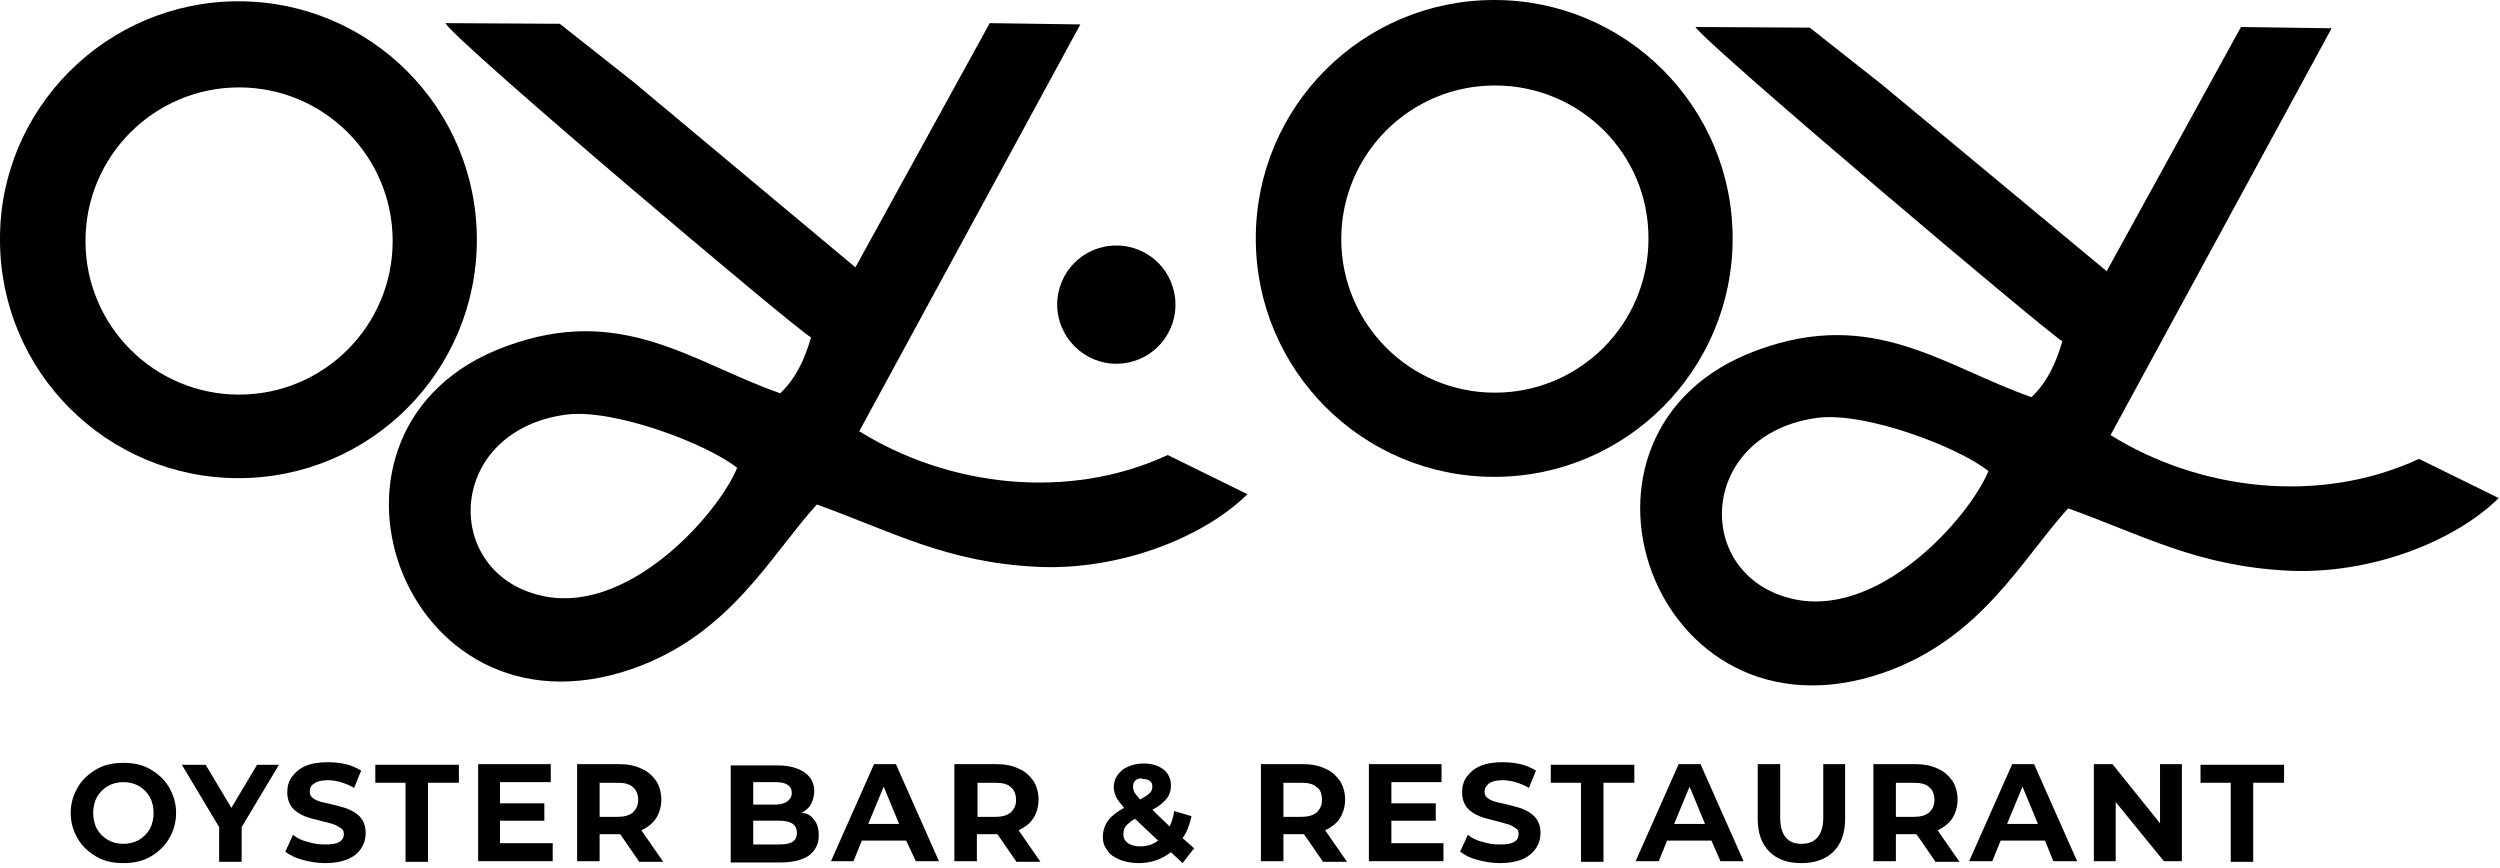
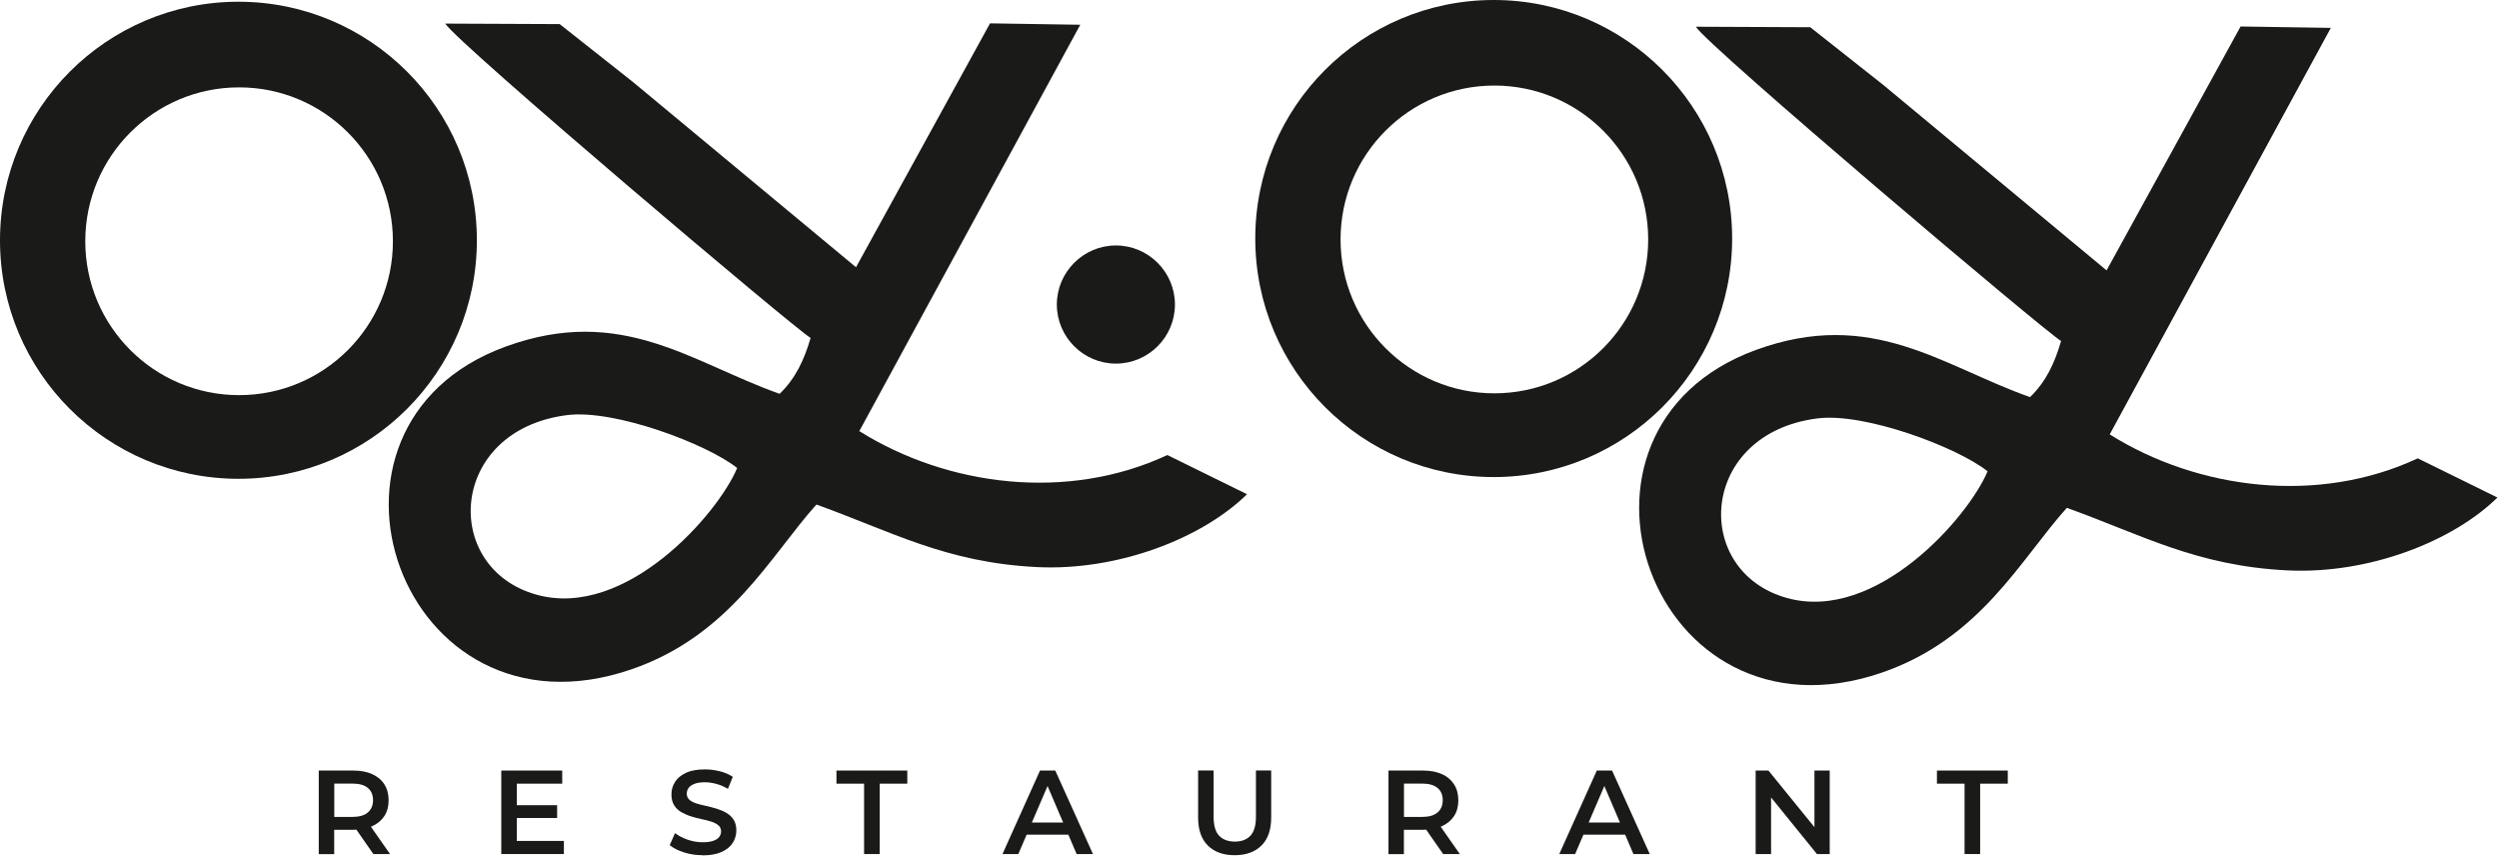
- <svg xmlns="http://www.w3.org/2000/svg" width="389" height="135" viewBox="0 0 389 135" fill="none">
-   <path fill-rule="evenodd" clip-rule="evenodd" d="M114.701 72.8C111.801 79.9 97.401 96.4 83.501 92.5C68.6 88.4 69.701 66.9 88.201 64.5C95.701 63.6 110.101 69.1 114.701 72.8ZM126.201 52.5C125.201 55.9 123.901 58.8 121.401 61.2C107.701 56.4 96.8 47.2 78.701 53.9C44.8 66.3 62.301 116.5 98.301 104.1C113.601 98.8 119.901 86.4 127.101 78.5C138.801 82.7 147.201 87.5 161.401 88.2C174.101 88.8 187.201 83.7 194.101 76.9L181.701 70.8C166.201 78 147.501 75.7 133.701 67.1L168.101 3.8L154.001 3.6L133.101 41.6L98.501 12.7L87.101 3.7L69.301 3.6C70.901 6.5 123.901 51.3 126.201 52.5Z" fill="black" />
-   <path fill-rule="evenodd" clip-rule="evenodd" d="M309.4 73.3C306.5 80.4 292.101 96.9 278.201 93C263.301 88.9 264.4 67.4 282.9 65C290.4 64.1 304.8 69.6 309.4 73.3ZM320.9 53.1C319.9 56.5 318.601 59.4 316.101 61.8C302.401 57 291.5 47.8 273.4 54.5C239.5 66.9 257.001 117.1 293.001 104.7C308.301 99.4 314.6 87 321.8 79.1C333.5 83.3 341.901 88.1 356.101 88.8C368.801 89.4 381.9 84.3 388.8 77.5L376.4 71.4C360.9 78.6 342.201 76.3 328.4 67.7L362.8 4.4L348.701 4.2L327.8 42.2L293.001 13.3L281.601 4.3L263.8 4.2C265.6 7 318.6 51.8 320.9 53.1Z" fill="black" />
-   <path fill-rule="evenodd" clip-rule="evenodd" d="M232.5 0C253 0 269.6 16.6 269.6 37.1C269.6 57.6 253 74.2 232.5 74.2C212 74.2 195.4 57.6 195.4 37.1C195.4 16.6 212 0 232.5 0ZM232.6 13.3C219.4 13.3 208.7 24 208.7 37.2C208.7 50.4 219.4 61.1 232.6 61.1C245.8 61.1 256.5 50.4 256.5 37.2C256.6 24 245.9 13.3 232.6 13.3Z" fill="black" />
-   <path fill-rule="evenodd" clip-rule="evenodd" d="M37.1 0.2C57.6 0.2 74.2 16.8 74.2 37.3C74.2 57.8 57.6 74.4 37.1 74.4C16.601 74.4 0 57.8 0 37.3C-0.1 16.9 16.601 0.2 37.1 0.2ZM37.2 13.6C24 13.6 13.3 24.3 13.3 37.5C13.3 50.7 24 61.4 37.2 61.4C50.4 61.4 61.1 50.7 61.1 37.5C61.1 24.3 50.4 13.6 37.2 13.6Z" fill="black" />
-   <path fill-rule="evenodd" clip-rule="evenodd" d="M173.701 56.6C178.801 56.6 182.9 52.5 182.9 47.4C182.9 42.3 178.801 38.2 173.701 38.2C168.601 38.2 164.5 42.3 164.5 47.4C164.5 52.4 168.601 56.6 173.701 56.6Z" fill="black" />
-   <path d="M15.001 133.3C13.8 132.6 12.8 131.7 12.101 130.5C11.4 129.3 11.001 128 11.001 126.5C11.001 125 11.4 123.7 12.101 122.5C12.8 121.3 13.8 120.4 15.001 119.7C16.201 119 17.601 118.7 19.201 118.7C20.8 118.7 22.201 119 23.401 119.7C24.601 120.4 25.601 121.3 26.3 122.5C27 123.7 27.401 125 27.401 126.5C27.401 128 27 129.3 26.3 130.5C25.601 131.7 24.601 132.6 23.401 133.3C22.201 134 20.8 134.3 19.201 134.3C17.601 134.3 16.201 134 15.001 133.3ZM21.601 130.7C22.3 130.3 22.901 129.7 23.3 129C23.701 128.3 23.901 127.4 23.901 126.5C23.901 125.6 23.701 124.7 23.3 124C22.901 123.3 22.3 122.7 21.601 122.3C20.901 121.9 20.101 121.7 19.201 121.7C18.3 121.7 17.5 121.9 16.8 122.3C16.101 122.7 15.501 123.3 15.101 124C14.7 124.7 14.501 125.6 14.501 126.5C14.501 127.4 14.7 128.3 15.101 129C15.501 129.7 16.101 130.3 16.8 130.7C17.5 131.1 18.3 131.3 19.201 131.3C20.101 131.3 20.901 131.1 21.601 130.7Z" fill="black" />
-   <path d="M37.6 128.7V134.1H34.1V128.7L28.3 119H32.001L36.001 125.7L40.001 119H43.401L37.6 128.7Z" fill="black" />
-   <path d="M47.1 133.8C46 133.5 45.1 133.1 44.4 132.5L45.6 129.9C46.2 130.4 47 130.8 47.9 131C48.8 131.3 49.7 131.4 50.6 131.4C51.6 131.4 52.3 131.3 52.8 131C53.3 130.7 53.5 130.3 53.5 129.8C53.5 129.4 53.4 129.1 53.1 128.9C52.8 128.7 52.5 128.5 52 128.3C51.5 128.1 51 128 50.2 127.8C49.1 127.5 48.1 127.3 47.4 127C46.7 126.7 46 126.3 45.5 125.7C45 125.1 44.7 124.3 44.7 123.3C44.7 122.4 44.9 121.6 45.4 120.9C45.9 120.2 46.6 119.6 47.5 119.2C48.4 118.8 49.6 118.6 51 118.6C52 118.6 52.9 118.7 53.8 118.9C54.7 119.1 55.5 119.5 56.2 119.9L55.1 122.6C53.7 121.8 52.3 121.4 51 121.4C50 121.4 49.3 121.6 48.9 121.9C48.4 122.2 48.2 122.6 48.2 123.2C48.2 123.8 48.5 124.1 49 124.4C49.5 124.7 50.4 124.9 51.4 125.1C52.5 125.4 53.5 125.6 54.2 125.9C54.9 126.2 55.6 126.6 56.1 127.2C56.6 127.8 56.9 128.6 56.9 129.6C56.9 130.5 56.7 131.2 56.2 132C55.7 132.8 55 133.3 54.1 133.7C53.1 134.1 52 134.3 50.6 134.3C49.4 134.3 48.2 134.1 47.1 133.8Z" fill="black" />
-   <path d="M63.2 121.8H58.4V119H71.4V121.8H66.6V134.1H63.1V121.8H63.2Z" fill="black" />
-   <path d="M86 131.2V134H74.4V118.9H85.7V121.7H77.8V125H84.7V127.7H77.8V131.2H86Z" fill="black" />
-   <path d="M99.4 134L96.501 129.8H96.3H93.3V134H89.8V118.9H96.3C97.6 118.9 98.8 119.1 99.8 119.6C100.801 120 101.501 120.7 102.101 121.5C102.601 122.3 102.901 123.3 102.901 124.4C102.901 125.5 102.601 126.5 102.101 127.3C101.601 128.1 100.801 128.7 99.8 129.2L103.201 134.1H99.4V134ZM98.501 122.5C98.001 122 97.201 121.8 96.1 121.8H93.3V127.1H96.1C97.1 127.1 97.9 126.9 98.501 126.4C99.001 125.9 99.3 125.3 99.3 124.5C99.3 123.6 99.001 122.9 98.501 122.5Z" fill="black" />
-   <path d="M126.7 127.6C127.2 128.2 127.4 129 127.4 130C127.4 131.3 126.9 132.3 125.9 133.1C124.9 133.8 123.4 134.2 121.4 134.2H113.7V119.1H121C122.8 119.1 124.2 119.5 125.2 120.2C126.2 120.9 126.7 121.9 126.7 123.1C126.7 123.8 126.5 124.5 126.2 125.1C125.9 125.7 125.4 126.1 124.7 126.5C125.6 126.5 126.2 126.9 126.7 127.6ZM117.2 121.6V125.2H120.6C121.5 125.2 122.1 125 122.5 124.7C122.9 124.4 123.2 124 123.2 123.4C123.2 122.8 123 122.4 122.5 122.1C122.1 121.8 121.4 121.7 120.6 121.7H117.2V121.6ZM123.3 131C123.8 130.7 124 130.2 124 129.6C124 128.3 123.1 127.7 121.2 127.7H117.2V131.4H121.2C122.1 131.4 122.8 131.3 123.3 131Z" fill="black" />
-   <path d="M141.001 130.8H134.101L132.801 134H129.301L136.001 118.9H139.401L146.101 134H142.501L141.001 130.8ZM139.901 128.2L137.501 122.4L135.101 128.2H139.901Z" fill="black" />
-   <path d="M158.1 134L155.201 129.8H155H152V134H148.5V118.9H155C156.3 118.9 157.5 119.1 158.5 119.6C159.5 120 160.2 120.7 160.8 121.5C161.3 122.3 161.6 123.3 161.6 124.4C161.6 125.5 161.3 126.5 160.8 127.3C160.3 128.1 159.5 128.7 158.5 129.2L161.9 134.1H158.1V134ZM157.3 122.5C156.8 122 156 121.8 154.9 121.8H152.1V127.1H154.9C155.9 127.1 156.7 126.9 157.3 126.4C157.8 125.9 158.1 125.3 158.1 124.5C158.1 123.6 157.8 122.9 157.3 122.5Z" fill="black" />
-   <path d="M184.001 134.3L182.201 132.6C180.801 133.7 179.101 134.3 177.201 134.3C176.101 134.3 175.101 134.1 174.301 133.8C173.401 133.4 172.701 133 172.301 132.3C171.801 131.7 171.601 131 171.601 130.2C171.601 129.3 171.901 128.4 172.401 127.7C172.901 127 173.801 126.3 174.901 125.7C174.401 125.1 174.001 124.6 173.701 124.1C173.501 123.6 173.301 123.1 173.301 122.5C173.301 121.8 173.501 121.1 173.901 120.6C174.301 120 174.801 119.6 175.501 119.3C176.201 119 177.001 118.8 177.901 118.8C179.201 118.8 180.201 119.1 181.001 119.7C181.801 120.3 182.201 121.2 182.201 122.2C182.201 123 182.001 123.7 181.501 124.3C181.001 124.9 180.301 125.5 179.301 126L182.001 128.6C182.301 127.9 182.601 127.1 182.701 126.2L185.401 127C185.101 128.3 184.701 129.5 184.001 130.4L185.801 132L184.001 134.3ZM180.201 130.8L176.601 127.4C175.901 127.8 175.501 128.2 175.201 128.5C174.901 128.9 174.801 129.3 174.801 129.8C174.801 130.4 175.001 130.8 175.501 131.2C176.001 131.5 176.601 131.7 177.401 131.7C178.501 131.7 179.401 131.4 180.201 130.8ZM176.701 121.4C176.401 121.7 176.301 122 176.301 122.4C176.301 122.7 176.401 123 176.501 123.3C176.701 123.6 177.001 123.9 177.401 124.4C178.101 124 178.601 123.7 178.901 123.4C179.201 123.1 179.301 122.8 179.301 122.4C179.301 122 179.201 121.7 178.901 121.5C178.601 121.3 178.301 121.2 177.801 121.2C177.401 121 177.001 121.2 176.701 121.4Z" fill="black" />
-   <path d="M205.8 134L202.9 129.8H202.7H199.7V134H196.2V118.9H202.7C204 118.9 205.2 119.1 206.2 119.6C207.2 120 207.9 120.7 208.5 121.5C209 122.3 209.3 123.3 209.3 124.4C209.3 125.5 209 126.5 208.5 127.3C208 128.1 207.2 128.7 206.2 129.2L209.6 134.1H205.8V134ZM204.9 122.5C204.4 122 203.6 121.8 202.5 121.8H199.7V127.1H202.5C203.5 127.1 204.3 126.9 204.9 126.4C205.4 125.9 205.7 125.3 205.7 124.5C205.7 123.6 205.5 122.9 204.9 122.5Z" fill="black" />
-   <path d="M224.6 131.2V134H213V118.9H224.3V121.7H216.5V125H223.4V127.7H216.5V131.2H224.6Z" fill="black" />
-   <path d="M229.9 133.8C228.8 133.5 227.9 133.1 227.2 132.5L228.4 129.9C229 130.4 229.8 130.8 230.7 131C231.6 131.3 232.5 131.4 233.4 131.4C234.4 131.4 235.1 131.3 235.6 131C236.1 130.7 236.3 130.3 236.3 129.8C236.3 129.4 236.2 129.1 235.9 128.9C235.6 128.7 235.3 128.5 234.8 128.3C234.4 128.2 233.8 128 233 127.8C231.9 127.5 230.9 127.3 230.2 127C229.5 126.7 228.8 126.3 228.3 125.7C227.8 125.1 227.5 124.3 227.5 123.3C227.5 122.4 227.7 121.6 228.2 120.9C228.7 120.2 229.4 119.6 230.3 119.2C231.2 118.8 232.4 118.6 233.8 118.6C234.8 118.6 235.7 118.7 236.6 118.9C237.5 119.1 238.3 119.5 239 119.9L237.9 122.6C236.5 121.8 235.1 121.4 233.8 121.4C232.8 121.4 232.1 121.6 231.7 121.9C231.3 122.2 231 122.6 231 123.2C231 123.8 231.3 124.1 231.8 124.4C232.3 124.7 233.2 124.9 234.2 125.1C235.3 125.4 236.3 125.6 237 125.9C237.7 126.2 238.4 126.6 238.9 127.2C239.4 127.8 239.7 128.6 239.7 129.6C239.7 130.5 239.5 131.2 239 132C238.5 132.7 237.8 133.3 236.9 133.7C235.9 134.1 234.8 134.3 233.4 134.3C232.2 134.3 231 134.1 229.9 133.8Z" fill="black" />
-   <path d="M246.101 121.8H241.301V119H254.301V121.8H249.501V134.1H246.001V121.8H246.101Z" fill="black" />
-   <path d="M266.3 130.8H259.4L258.1 134H254.5L261.201 118.9H264.6L271.3 134H267.701L266.3 130.8ZM265.3 128.2L262.9 122.4L260.5 128.2H265.3Z" fill="black" />
-   <path d="M275.3 132.5C274.1 131.3 273.5 129.6 273.5 127.4V118.9H277V127.2C277 129.9 278.1 131.3 280.3 131.3C281.4 131.3 282.2 131 282.8 130.3C283.4 129.6 283.701 128.6 283.701 127.2V118.9H287.1V127.4C287.1 129.6 286.5 131.3 285.3 132.5C284.1 133.7 282.4 134.3 280.3 134.3C278.1 134.3 276.5 133.7 275.3 132.5Z" fill="black" />
-   <path d="M301.1 134L298.201 129.8H298H295V134H291.5V118.9H298C299.3 118.9 300.5 119.1 301.5 119.6C302.5 120 303.2 120.7 303.8 121.5C304.3 122.3 304.6 123.3 304.6 124.4C304.6 125.5 304.3 126.5 303.8 127.3C303.3 128.1 302.5 128.7 301.5 129.2L304.9 134.1H301.1V134ZM300.201 122.5C299.701 122 298.9 121.8 297.8 121.8H295V127.1H297.8C298.8 127.1 299.601 126.9 300.201 126.4C300.701 125.9 301 125.3 301 124.5C301 123.6 300.701 122.9 300.201 122.5Z" fill="black" />
-   <path d="M318.2 130.8H311.3L310 134H306.4L313.1 118.9H316.5L323.2 134H319.5L318.2 130.8ZM317.1 128.2L314.7 122.4L312.3 128.2H317.1Z" fill="black" />
-   <path d="M339.501 118.9V134H336.701L329.201 124.8V134H325.801V118.9H328.701L336.101 128.1V118.9H339.501Z" fill="black" />
-   <path d="M347.2 121.8H342.4V119H355.4V121.8H350.6V134.1H347.1V121.8H347.2Z" fill="black" />
+ <svg xmlns="http://www.w3.org/2000/svg" width="303" height="104" viewBox="0 0 303 104" fill="none">
+   <path fill-rule="evenodd" clip-rule="evenodd" d="M89.38 56.72C87.09 62.23 75.92 75.08 65.07 72.08C53.46 68.87 54.32 52.14 68.76 50.31C74.54 49.58 85.75 53.83 89.38 56.72ZM98.29 40.94C97.51 43.61 96.48 45.84 94.53 47.73C83.88 43.97 75.4 36.87 61.3 42.01C34.9 51.64 48.52 90.77 76.57 81.12C88.52 77.01 93.42 67.34 98.99 61.15C108.08 64.41 114.67 68.18 125.71 68.73C135.62 69.22 145.81 65.2 151.2 59.9L141.54 55.15C129.5 60.78 114.94 58.98 104.19 52.25L130.98 3L120.04 2.83L103.79 32.39L76.71 9.91L67.86 2.92L53.99 2.86C55.28 5.09 96.52 39.98 98.29 40.96V40.94Z" fill="#1A1A18" />
+   <path fill-rule="evenodd" clip-rule="evenodd" d="M240.99 57.12C238.7 62.63 227.53 75.48 216.68 72.48C205.07 69.27 205.93 52.54 220.37 50.71C226.15 49.98 237.36 54.23 240.99 57.12ZM249.9 41.34C249.12 44.01 248.09 46.24 246.14 48.13C235.49 44.37 227.01 37.27 212.91 42.41C186.51 52.04 200.13 91.17 228.18 81.52C240.13 77.41 245.03 67.74 250.6 61.55C259.69 64.81 266.28 68.58 277.32 69.13C287.23 69.62 297.42 65.6 302.81 60.3L293.15 55.55C281.11 61.18 266.55 59.38 255.8 52.65L282.61 3.38L271.67 3.21L255.42 32.77L228.34 10.29L219.49 3.3L205.62 3.24C206.91 5.47 248.15 40.36 249.92 41.34H249.9Z" fill="#1A1A18" />
+   <path fill-rule="evenodd" clip-rule="evenodd" d="M181.11 0C197.08 0 210.02 12.95 210.02 28.91C210.02 44.87 197.07 57.82 181.11 57.82C165.15 57.82 152.2 44.87 152.2 28.91C152.2 12.95 165.14 0 181.11 0ZM181.19 10.37C170.89 10.37 162.54 18.72 162.54 29.02C162.54 39.32 170.89 47.67 181.19 47.67C191.49 47.67 199.84 39.32 199.84 29.02C199.84 18.72 191.49 10.37 181.19 10.37Z" fill="#1A1A18" />
+   <path fill-rule="evenodd" clip-rule="evenodd" d="M28.91 0.21C44.88 0.21 57.82 13.16 57.82 29.12C57.82 45.08 44.87 58.03 28.91 58.03C12.95 58.03 0 45.1 0 29.13C0 13.16 12.95 0.21 28.91 0.21ZM28.99 10.59C18.69 10.59 10.34 18.94 10.34 29.24C10.34 39.54 18.69 47.89 28.99 47.89C39.29 47.89 47.64 39.54 47.64 29.24C47.64 18.94 39.29 10.59 28.99 10.59Z" fill="#1A1A18" />
+   <path fill-rule="evenodd" clip-rule="evenodd" d="M135.3 44.07C139.24 44.07 142.46 40.85 142.46 36.91C142.46 32.97 139.24 29.75 135.3 29.75C131.36 29.75 128.14 32.97 128.14 36.91C128.14 40.85 131.36 44.07 135.3 44.07Z" fill="#1A1A18" />
+   <path d="M38.65 103.51V93.39H42.81C43.71 93.39 44.48 93.53 45.12 93.82C45.76 94.11 46.26 94.52 46.6 95.06C46.95 95.6 47.12 96.25 47.12 97C47.12 97.75 46.95 98.38 46.6 98.91C46.25 99.44 45.76 99.85 45.12 100.14C44.48 100.43 43.71 100.57 42.81 100.57H39.7L40.52 99.73V103.52H38.64L38.65 103.51ZM40.53 99.92L39.71 99.01H42.73C43.56 99.01 44.18 98.83 44.6 98.47C45.02 98.11 45.23 97.62 45.23 96.98C45.23 96.34 45.02 95.85 44.6 95.5C44.18 95.15 43.56 94.97 42.73 94.97H39.71L40.53 94.05V99.92ZM45.27 103.51L42.71 99.84H44.72L47.29 103.51H45.27Z" fill="#1A1A18" />
+   <path d="M62.66 101.92H68.37V103.51H60.78V93.39H68.17V94.98H62.66V101.92ZM62.52 97.59H67.55V99.14H62.52V97.59Z" fill="#1A1A18" />
+   <path d="M85.19 103.65C84.4 103.65 83.65 103.54 82.93 103.31C82.21 103.08 81.64 102.79 81.2 102.43L81.85 100.97C82.25 101.29 82.76 101.55 83.35 101.76C83.94 101.97 84.56 102.08 85.19 102.08C85.72 102.08 86.15 102.02 86.48 101.91C86.81 101.79 87.05 101.64 87.2 101.44C87.35 101.24 87.43 101.02 87.43 100.77C87.43 100.46 87.32 100.21 87.1 100.03C86.88 99.84 86.59 99.69 86.24 99.58C85.89 99.47 85.5 99.37 85.07 99.28C84.64 99.19 84.21 99.08 83.78 98.94C83.35 98.81 82.96 98.63 82.6 98.43C82.24 98.22 81.96 97.95 81.74 97.6C81.52 97.25 81.41 96.81 81.41 96.27C81.41 95.73 81.56 95.22 81.85 94.76C82.14 94.3 82.59 93.94 83.19 93.66C83.79 93.38 84.56 93.25 85.48 93.25C86.09 93.25 86.69 93.33 87.29 93.48C87.89 93.63 88.41 93.86 88.85 94.15L88.26 95.61C87.81 95.34 87.34 95.14 86.86 95.01C86.38 94.88 85.92 94.81 85.47 94.81C84.96 94.81 84.54 94.87 84.21 95C83.88 95.13 83.64 95.29 83.49 95.5C83.34 95.71 83.27 95.94 83.27 96.19C83.27 96.5 83.38 96.75 83.6 96.94C83.82 97.13 84.1 97.27 84.45 97.38C84.8 97.49 85.19 97.59 85.63 97.68C86.06 97.78 86.49 97.89 86.92 98.02C87.34 98.15 87.73 98.32 88.09 98.53C88.45 98.74 88.73 99.01 88.95 99.35C89.17 99.69 89.28 100.13 89.28 100.66C89.28 101.19 89.13 101.7 88.84 102.16C88.55 102.62 88.1 102.98 87.49 103.26C86.88 103.53 86.12 103.67 85.19 103.67V103.65Z" fill="#1A1A18" />
+   <path d="M104.77 103.51V94.98H101.42V93.39H110.01V94.98H106.66V103.51H104.78H104.77Z" fill="#1A1A18" />
+   <path d="M121.55 103.51L126.1 93.39H127.95L132.52 103.51H130.54L126.64 94.39H127.39L123.47 103.51H121.55ZM123.65 101.16L124.17 99.69H129.62L130.13 101.16H123.65Z" fill="#1A1A18" />
+   <path d="M149.7 103.65C148.32 103.65 147.24 103.26 146.45 102.48C145.66 101.7 145.27 100.57 145.27 99.08V93.38H147.15V99.02C147.15 100.06 147.37 100.82 147.82 101.29C148.27 101.76 148.9 102 149.72 102C150.54 102 151.17 101.76 151.61 101.29C152.05 100.82 152.28 100.06 152.28 99.02V93.38H154.13V99.08C154.13 100.56 153.74 101.7 152.95 102.48C152.16 103.26 151.08 103.65 149.69 103.65H149.7Z" fill="#1A1A18" />
+   <path d="M168.35 103.51V93.39H172.51C173.41 93.39 174.18 93.53 174.82 93.82C175.46 94.1 175.95 94.52 176.3 95.06C176.65 95.6 176.82 96.25 176.82 97C176.82 97.75 176.65 98.38 176.3 98.91C175.95 99.44 175.46 99.85 174.82 100.14C174.18 100.43 173.41 100.57 172.51 100.57H169.4L170.22 99.73V103.52H168.34L168.35 103.51ZM170.23 99.92L169.41 99.01H172.43C173.26 99.01 173.88 98.83 174.3 98.47C174.72 98.11 174.93 97.62 174.93 96.98C174.93 96.34 174.72 95.85 174.3 95.5C173.88 95.15 173.26 94.97 172.43 94.97H169.41L170.23 94.05V99.92ZM174.98 103.51L172.42 99.84H174.43L177 103.51H174.98Z" fill="#1A1A18" />
+   <path d="M189.06 103.51L193.61 93.39H195.46L200.03 103.51H198.05L194.15 94.39H194.9L190.98 103.51H189.06ZM191.16 101.16L191.68 99.69H197.13L197.64 101.16H191.16Z" fill="#1A1A18" />
+   <path d="M212.87 103.51V93.39H214.42L220.77 101.2H220V93.39H221.85V103.51H220.3L213.97 95.7H214.74V103.51H212.87Z" fill="#1A1A18" />
+   <path d="M238.2 103.51V94.98H234.85V93.39H243.44V94.98H240.09V103.51H238.21H238.2Z" fill="#1A1A18" />
</svg>
